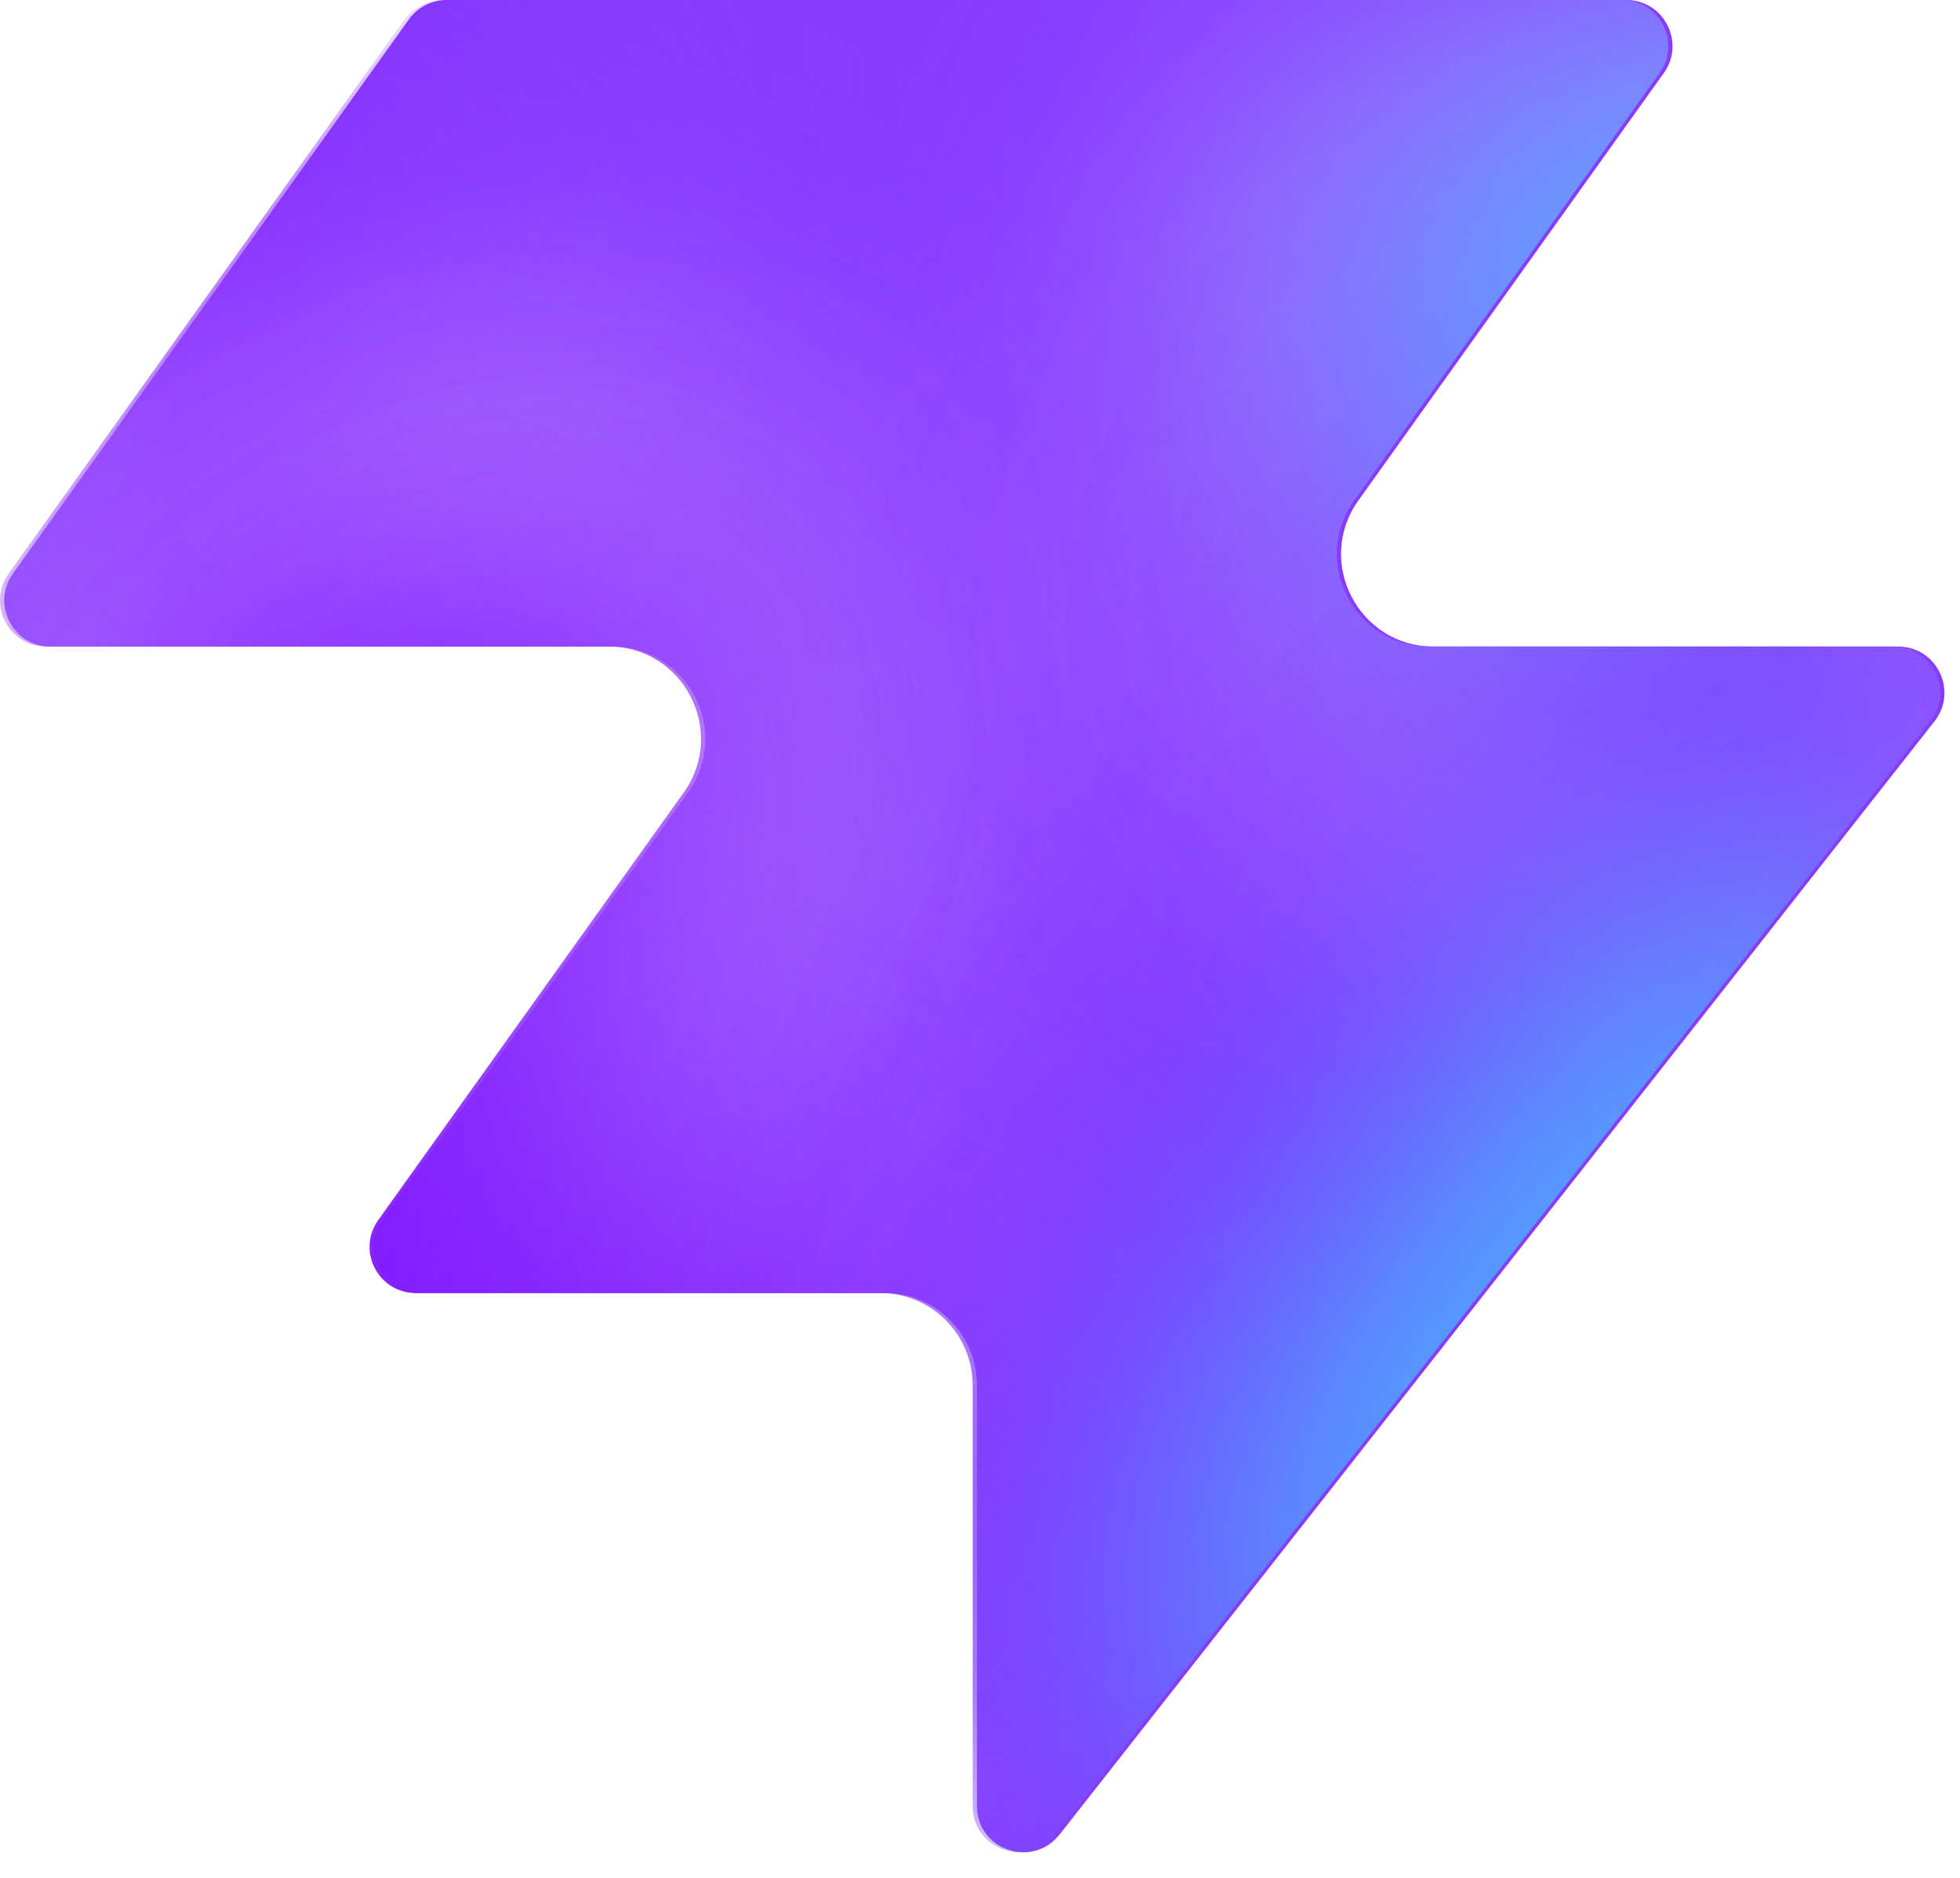
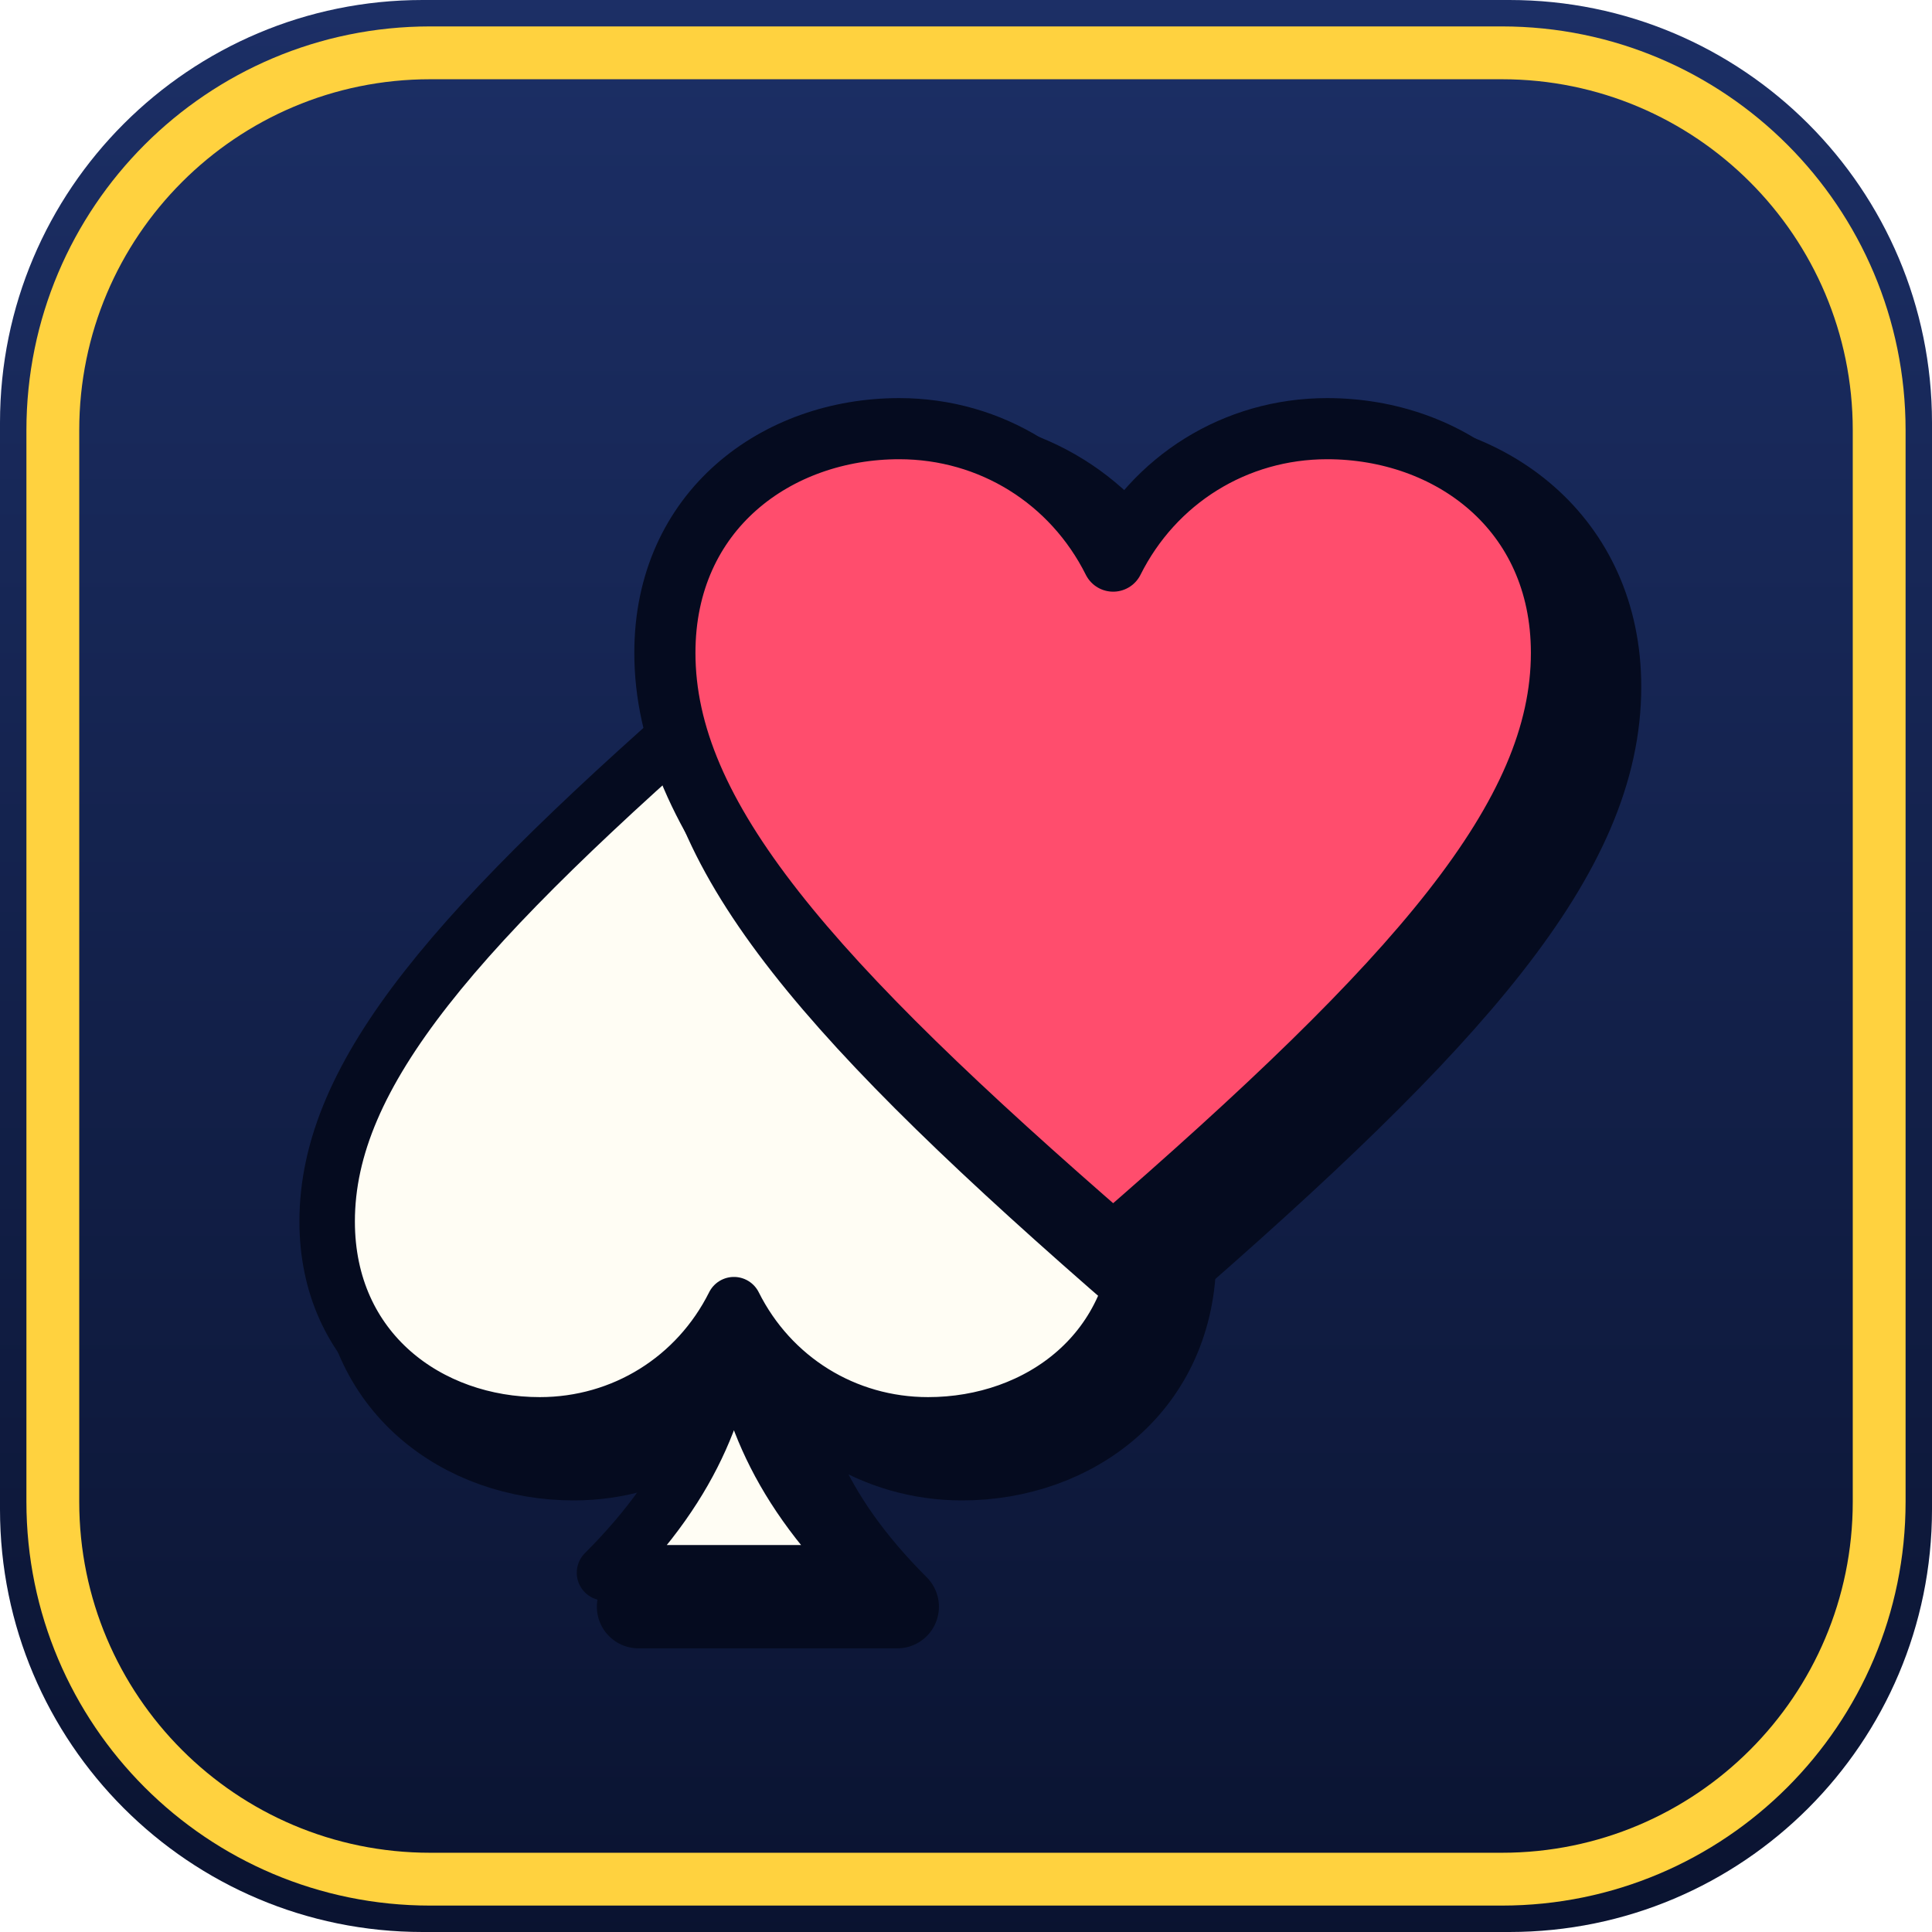
- <svg xmlns="http://www.w3.org/2000/svg" width="48" height="46" fill="none" viewBox="0 0 48 46">
-   <path fill="#863bff" d="M25.946 44.938c-.664.845-2.021.375-2.021-.698V33.937a2.26 2.26 0 0 0-2.262-2.262H10.287c-.92 0-1.456-1.04-.92-1.788l7.48-10.471c1.07-1.497 0-3.578-1.842-3.578H1.237c-.92 0-1.456-1.04-.92-1.788L10.013.474c.214-.297.556-.474.92-.474h28.894c.92 0 1.456 1.04.92 1.788l-7.48 10.471c-1.07 1.498 0 3.579 1.842 3.579h11.377c.943 0 1.473 1.088.89 1.83L25.947 44.94z" style="fill:#863bff;fill:color(display-p3 .525 .23 1);fill-opacity:1" />
-   <mask id="a" width="48" height="46" x="0" y="0" maskUnits="userSpaceOnUse" style="mask-type:alpha">
-     <path fill="#000" d="M25.842 44.938c-.664.844-2.021.375-2.021-.698V33.937a2.26 2.26 0 0 0-2.262-2.262H10.183c-.92 0-1.456-1.04-.92-1.788l7.48-10.471c1.07-1.498 0-3.579-1.842-3.579H1.133c-.92 0-1.456-1.04-.92-1.787L9.91.473c.214-.297.556-.474.92-.474h28.894c.92 0 1.456 1.04.92 1.788l-7.48 10.471c-1.07 1.498 0 3.578 1.842 3.578h11.377c.943 0 1.473 1.088.89 1.832L25.843 44.94z" style="fill:#000;fill-opacity:1" />
-   </mask>
-   <g mask="url(#a)">
-     <g filter="url(#b)">
-       <ellipse cx="5.508" cy="14.704" fill="#ede6ff" rx="5.508" ry="14.704" style="fill:#ede6ff;fill:color(display-p3 .927 .903 1);fill-opacity:1" transform="matrix(.00324 1 1 -.00324 -4.47 31.516)" />
-     </g>
-     <g filter="url(#c)">
-       <ellipse cx="10.399" cy="29.851" fill="#ede6ff" rx="10.399" ry="29.851" style="fill:#ede6ff;fill:color(display-p3 .927 .903 1);fill-opacity:1" transform="matrix(.00324 1 1 -.00324 -39.328 7.883)" />
-     </g>
-     <g filter="url(#d)">
-       <ellipse cx="5.508" cy="30.487" fill="#7e14ff" rx="5.508" ry="30.487" style="fill:#7e14ff;fill:color(display-p3 .492 .077 1);fill-opacity:1" transform="rotate(89.814 -25.913 -14.639)scale(1 -1)" />
-     </g>
-     <g filter="url(#e)">
-       <ellipse cx="5.508" cy="30.599" fill="#7e14ff" rx="5.508" ry="30.599" style="fill:#7e14ff;fill:color(display-p3 .492 .077 1);fill-opacity:1" transform="rotate(89.814 -32.644 -3.334)scale(1 -1)" />
-     </g>
-     <g filter="url(#f)">
-       <ellipse cx="5.508" cy="30.599" fill="#7e14ff" rx="5.508" ry="30.599" style="fill:#7e14ff;fill:color(display-p3 .492 .077 1);fill-opacity:1" transform="matrix(.00324 1 1 -.00324 -34.34 30.47)" />
-     </g>
-     <g filter="url(#g)">
-       <ellipse cx="14.072" cy="22.078" fill="#ede6ff" rx="14.072" ry="22.078" style="fill:#ede6ff;fill:color(display-p3 .927 .903 1);fill-opacity:1" transform="rotate(93.35 24.506 48.493)scale(-1 1)" />
-     </g>
-     <g filter="url(#h)">
-       <ellipse cx="3.47" cy="21.501" fill="#7e14ff" rx="3.47" ry="21.501" style="fill:#7e14ff;fill:color(display-p3 .492 .077 1);fill-opacity:1" transform="rotate(89.009 28.708 47.59)scale(-1 1)" />
-     </g>
-     <g filter="url(#i)">
-       <ellipse cx="3.47" cy="21.501" fill="#7e14ff" rx="3.47" ry="21.501" style="fill:#7e14ff;fill:color(display-p3 .492 .077 1);fill-opacity:1" transform="rotate(89.009 28.708 47.59)scale(-1 1)" />
-     </g>
-     <g filter="url(#j)">
-       <ellipse cx=".387" cy="8.972" fill="#7e14ff" rx="4.407" ry="29.108" style="fill:#7e14ff;fill:color(display-p3 .492 .077 1);fill-opacity:1" transform="rotate(39.51 .387 8.972)" />
-     </g>
-     <g filter="url(#k)">
-       <ellipse cx="47.523" cy="-6.092" fill="#7e14ff" rx="4.407" ry="29.108" style="fill:#7e14ff;fill:color(display-p3 .492 .077 1);fill-opacity:1" transform="rotate(37.892 47.523 -6.092)" />
-     </g>
-     <g filter="url(#l)">
-       <ellipse cx="41.412" cy="6.333" fill="#47bfff" rx="5.971" ry="9.665" style="fill:#47bfff;fill:color(display-p3 .28 .748 1);fill-opacity:1" transform="rotate(37.892 41.412 6.333)" />
-     </g>
-     <g filter="url(#m)">
-       <ellipse cx="-1.879" cy="38.332" fill="#7e14ff" rx="4.407" ry="29.108" style="fill:#7e14ff;fill:color(display-p3 .492 .077 1);fill-opacity:1" transform="rotate(37.892 -1.88 38.332)" />
-     </g>
-     <g filter="url(#n)">
-       <ellipse cx="-1.879" cy="38.332" fill="#7e14ff" rx="4.407" ry="29.108" style="fill:#7e14ff;fill:color(display-p3 .492 .077 1);fill-opacity:1" transform="rotate(37.892 -1.88 38.332)" />
-     </g>
-     <g filter="url(#o)">
-       <ellipse cx="35.651" cy="29.907" fill="#7e14ff" rx="4.407" ry="29.108" style="fill:#7e14ff;fill:color(display-p3 .492 .077 1);fill-opacity:1" transform="rotate(37.892 35.651 29.907)" />
-     </g>
-     <g filter="url(#p)">
-       <ellipse cx="38.418" cy="32.4" fill="#47bfff" rx="5.971" ry="15.297" style="fill:#47bfff;fill:color(display-p3 .28 .748 1);fill-opacity:1" transform="rotate(37.892 38.418 32.4)" />
-     </g>
+ <svg xmlns="http://www.w3.org/2000/svg" viewBox="0 0 512 512" width="512" height="512">
+   <defs>
+     <linearGradient id="bg" x1="0" y1="0" x2="0" y2="1">
+       <stop offset="0" stop-color="#1c2f66" />
+       <stop offset="1" stop-color="#0a1330" />
+     </linearGradient>
+   </defs>
+   <rect width="512" height="512" rx="112" fill="url(#bg)" />
+   <rect x="14" y="14" width="484" height="484" rx="100" fill="none" stroke="#ffd23f" stroke-width="14" />
+   <g transform="translate(81.0 171.0) scale(2.45)">
+     <path d="M50 8 C80 34 94 50 94 66 C94 80 83 88 71 88 C62 88 54 83 50 75 C51 85 54 94 64 104 L36 104 C46 94 49 85 50 75 C46 83 38 88 29 88 C17 88 6 80 6 66 C6 50 20 34 50 8 Z" fill="#050b1f" stroke="#050b1f" stroke-width="9" stroke-linejoin="round" />
  </g>
-   <defs>
-     <filter id="b" width="60.045" height="41.654" x="-19.77" y="16.149" color-interpolation-filters="sRGB" filterUnits="userSpaceOnUse">
-       <feFlood flood-opacity="0" result="BackgroundImageFix" />
-       <feBlend in="SourceGraphic" in2="BackgroundImageFix" result="shape" />
-       <feGaussianBlur result="effect1_foregroundBlur_2002_17158" stdDeviation="7.659" />
-     </filter>
-     <filter id="c" width="90.34" height="51.437" x="-54.613" y="-7.533" color-interpolation-filters="sRGB" filterUnits="userSpaceOnUse">
-       <feFlood flood-opacity="0" result="BackgroundImageFix" />
-       <feBlend in="SourceGraphic" in2="BackgroundImageFix" result="shape" />
-       <feGaussianBlur result="effect1_foregroundBlur_2002_17158" stdDeviation="7.659" />
-     </filter>
-     <filter id="d" width="79.355" height="29.4" x="-49.64" y="2.03" color-interpolation-filters="sRGB" filterUnits="userSpaceOnUse">
-       <feFlood flood-opacity="0" result="BackgroundImageFix" />
-       <feBlend in="SourceGraphic" in2="BackgroundImageFix" result="shape" />
-       <feGaussianBlur result="effect1_foregroundBlur_2002_17158" stdDeviation="4.596" />
-     </filter>
-     <filter id="e" width="79.579" height="29.4" x="-45.045" y="20.029" color-interpolation-filters="sRGB" filterUnits="userSpaceOnUse">
-       <feFlood flood-opacity="0" result="BackgroundImageFix" />
-       <feBlend in="SourceGraphic" in2="BackgroundImageFix" result="shape" />
-       <feGaussianBlur result="effect1_foregroundBlur_2002_17158" stdDeviation="4.596" />
-     </filter>
-     <filter id="f" width="79.579" height="29.4" x="-43.513" y="21.178" color-interpolation-filters="sRGB" filterUnits="userSpaceOnUse">
-       <feFlood flood-opacity="0" result="BackgroundImageFix" />
-       <feBlend in="SourceGraphic" in2="BackgroundImageFix" result="shape" />
-       <feGaussianBlur result="effect1_foregroundBlur_2002_17158" stdDeviation="4.596" />
-     </filter>
-     <filter id="g" width="74.749" height="58.852" x="15.756" y="-17.901" color-interpolation-filters="sRGB" filterUnits="userSpaceOnUse">
-       <feFlood flood-opacity="0" result="BackgroundImageFix" />
-       <feBlend in="SourceGraphic" in2="BackgroundImageFix" result="shape" />
-       <feGaussianBlur result="effect1_foregroundBlur_2002_17158" stdDeviation="7.659" />
-     </filter>
-     <filter id="h" width="61.377" height="25.362" x="23.548" y="2.284" color-interpolation-filters="sRGB" filterUnits="userSpaceOnUse">
-       <feFlood flood-opacity="0" result="BackgroundImageFix" />
-       <feBlend in="SourceGraphic" in2="BackgroundImageFix" result="shape" />
-       <feGaussianBlur result="effect1_foregroundBlur_2002_17158" stdDeviation="4.596" />
-     </filter>
-     <filter id="i" width="61.377" height="25.362" x="23.548" y="2.284" color-interpolation-filters="sRGB" filterUnits="userSpaceOnUse">
-       <feFlood flood-opacity="0" result="BackgroundImageFix" />
-       <feBlend in="SourceGraphic" in2="BackgroundImageFix" result="shape" />
-       <feGaussianBlur result="effect1_foregroundBlur_2002_17158" stdDeviation="4.596" />
-     </filter>
-     <filter id="j" width="56.045" height="63.649" x="-27.636" y="-22.853" color-interpolation-filters="sRGB" filterUnits="userSpaceOnUse">
-       <feFlood flood-opacity="0" result="BackgroundImageFix" />
-       <feBlend in="SourceGraphic" in2="BackgroundImageFix" result="shape" />
-       <feGaussianBlur result="effect1_foregroundBlur_2002_17158" stdDeviation="4.596" />
-     </filter>
-     <filter id="k" width="54.814" height="64.646" x="20.116" y="-38.415" color-interpolation-filters="sRGB" filterUnits="userSpaceOnUse">
-       <feFlood flood-opacity="0" result="BackgroundImageFix" />
-       <feBlend in="SourceGraphic" in2="BackgroundImageFix" result="shape" />
-       <feGaussianBlur result="effect1_foregroundBlur_2002_17158" stdDeviation="4.596" />
-     </filter>
-     <filter id="l" width="33.541" height="35.313" x="24.641" y="-11.323" color-interpolation-filters="sRGB" filterUnits="userSpaceOnUse">
-       <feFlood flood-opacity="0" result="BackgroundImageFix" />
-       <feBlend in="SourceGraphic" in2="BackgroundImageFix" result="shape" />
-       <feGaussianBlur result="effect1_foregroundBlur_2002_17158" stdDeviation="4.596" />
-     </filter>
-     <filter id="m" width="54.814" height="64.646" x="-29.286" y="6.009" color-interpolation-filters="sRGB" filterUnits="userSpaceOnUse">
-       <feFlood flood-opacity="0" result="BackgroundImageFix" />
-       <feBlend in="SourceGraphic" in2="BackgroundImageFix" result="shape" />
-       <feGaussianBlur result="effect1_foregroundBlur_2002_17158" stdDeviation="4.596" />
-     </filter>
-     <filter id="n" width="54.814" height="64.646" x="-29.286" y="6.009" color-interpolation-filters="sRGB" filterUnits="userSpaceOnUse">
-       <feFlood flood-opacity="0" result="BackgroundImageFix" />
-       <feBlend in="SourceGraphic" in2="BackgroundImageFix" result="shape" />
-       <feGaussianBlur result="effect1_foregroundBlur_2002_17158" stdDeviation="4.596" />
-     </filter>
-     <filter id="o" width="54.814" height="64.646" x="8.244" y="-2.416" color-interpolation-filters="sRGB" filterUnits="userSpaceOnUse">
-       <feFlood flood-opacity="0" result="BackgroundImageFix" />
-       <feBlend in="SourceGraphic" in2="BackgroundImageFix" result="shape" />
-       <feGaussianBlur result="effect1_foregroundBlur_2002_17158" stdDeviation="4.596" />
-     </filter>
-     <filter id="p" width="39.409" height="43.623" x="18.713" y="10.588" color-interpolation-filters="sRGB" filterUnits="userSpaceOnUse">
-       <feFlood flood-opacity="0" result="BackgroundImageFix" />
-       <feBlend in="SourceGraphic" in2="BackgroundImageFix" result="shape" />
-       <feGaussianBlur result="effect1_foregroundBlur_2002_17158" stdDeviation="4.596" />
-     </filter>
-   </defs>
+   <g transform="translate(72.0 162.0) scale(2.45)">
+     <path d="M50 8 C80 34 94 50 94 66 C94 80 83 88 71 88 C62 88 54 83 50 75 C51 85 54 94 64 104 L36 104 C46 94 49 85 50 75 C46 83 38 88 29 88 C17 88 6 80 6 66 C6 50 20 34 50 8 Z" fill="#fffdf4" stroke="#050b1f" stroke-width="6" stroke-linejoin="round" />
+   </g>
+   <g transform="translate(169.0 101.0) scale(2.7)">
+     <path d="M50 88 C20 62 6 46 6 30 C6 16 17 8 29 8 C38 8 46 13 50 21 C54 13 62 8 71 8 C83 8 94 16 94 30 C94 46 80 62 50 88 Z" fill="#050b1f" stroke="#050b1f" stroke-width="9" stroke-linejoin="round" />
+   </g>
+   <g transform="translate(160.0 92.0) scale(2.7)">
+     <path d="M50 88 C20 62 6 46 6 30 C6 16 17 8 29 8 C38 8 46 13 50 21 C54 13 62 8 71 8 C83 8 94 16 94 30 C94 46 80 62 50 88 Z" fill="#ff4d6d" stroke="#050b1f" stroke-width="6" stroke-linejoin="round" />
+   </g>
</svg>
